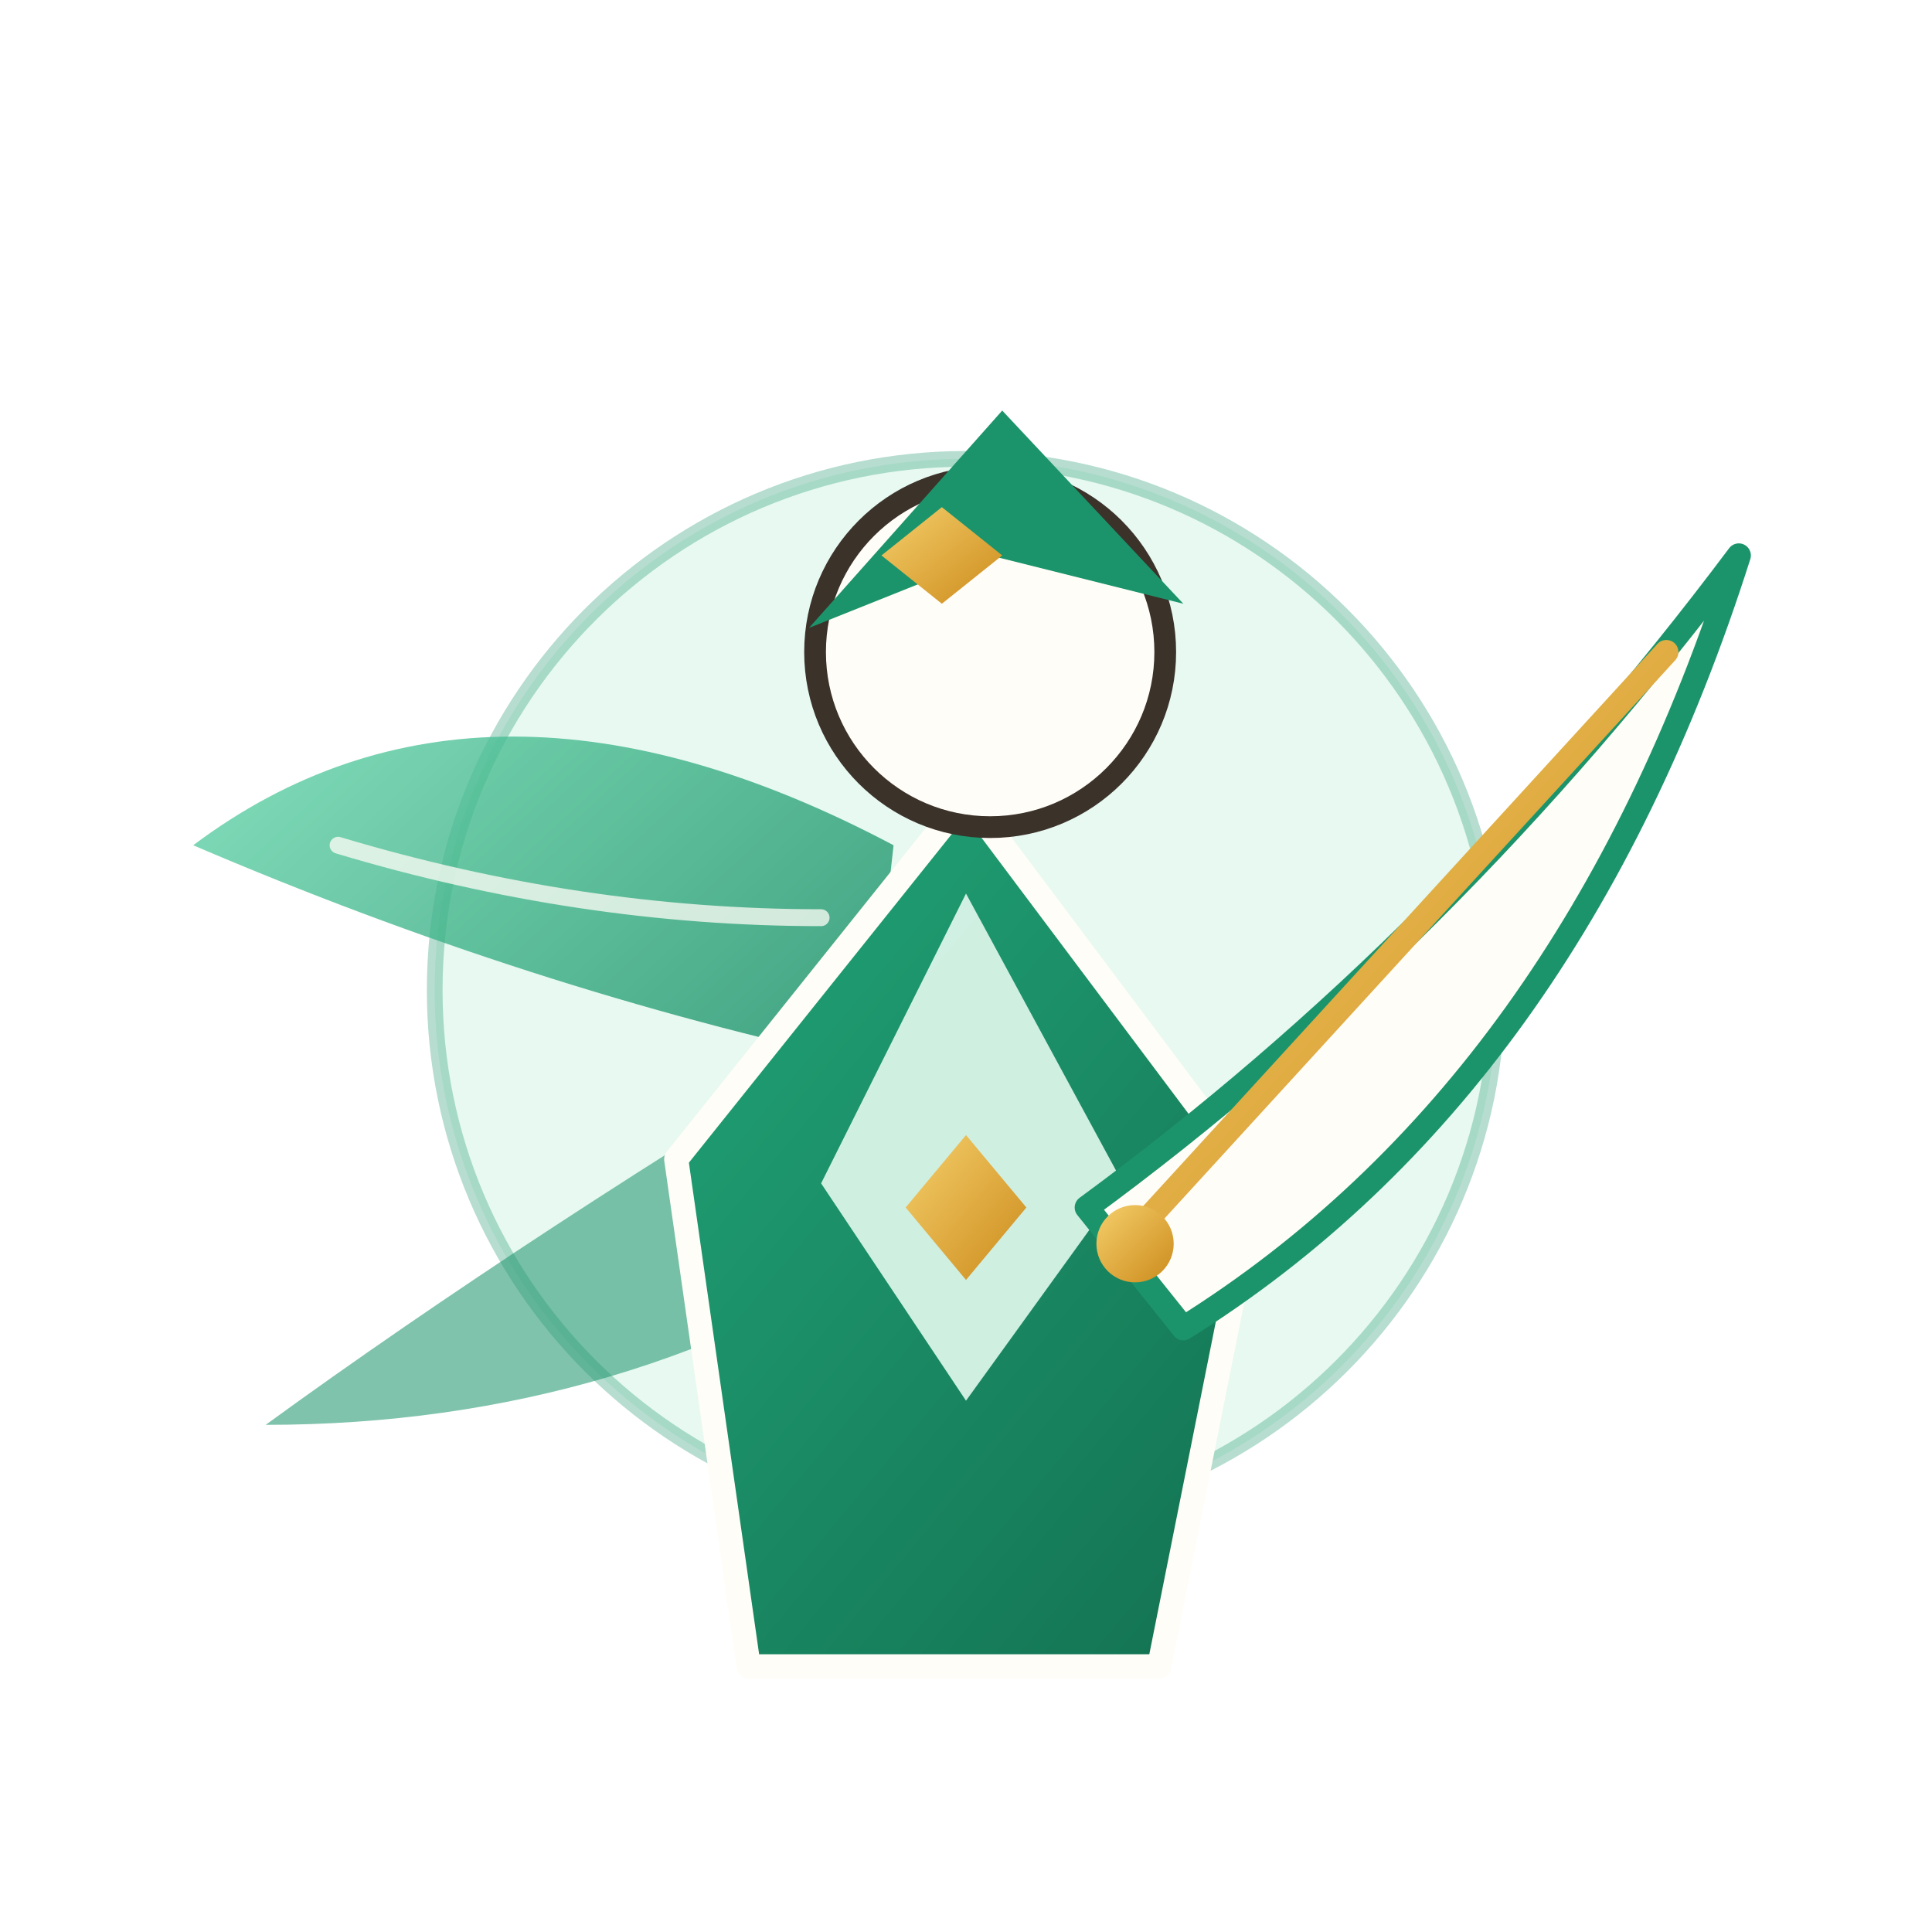
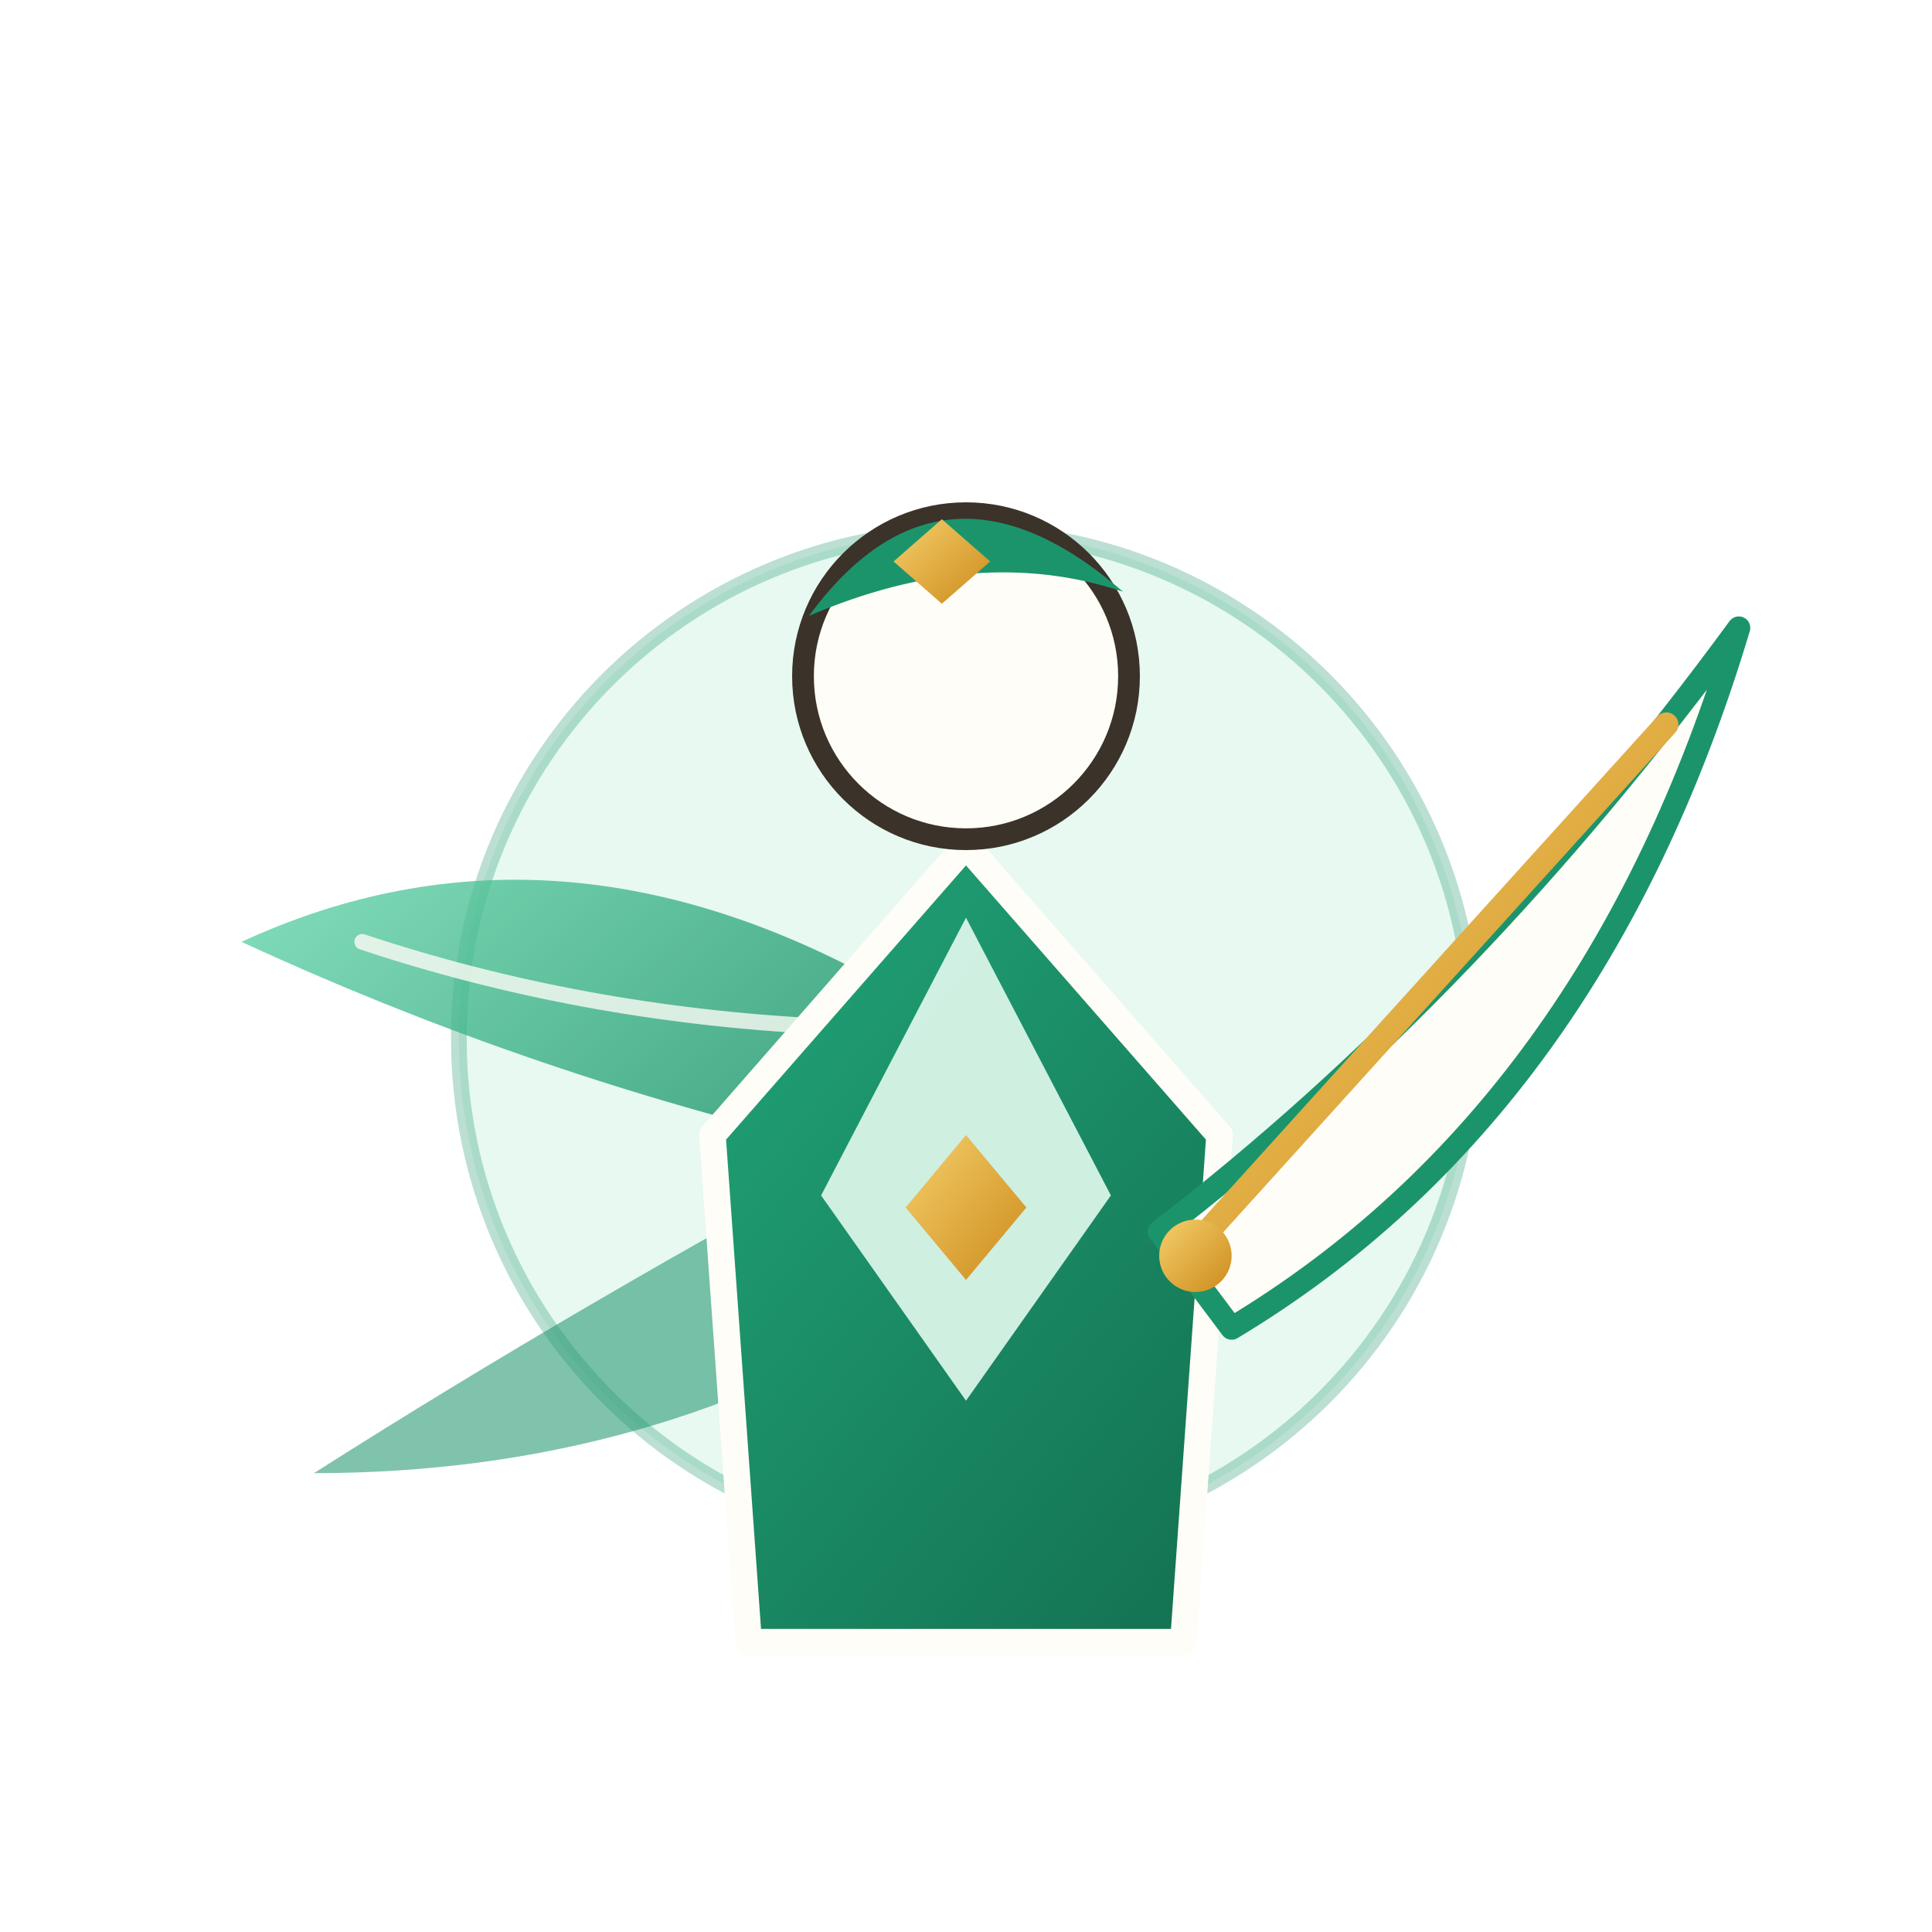
- <svg xmlns="http://www.w3.org/2000/svg" viewBox="0 0 160 160" data-foot="80,140">
+ <svg xmlns="http://www.w3.org/2000/svg" viewBox="0 0 160 160" data-foot="80,136">
  <defs>
    <linearGradient id="ann_body" x1="0" y1="0" x2="0.8" y2="1">
      <stop offset="0%" stop-color="#22A679" />
      <stop offset="100%" stop-color="#147554" />
    </linearGradient>
    <linearGradient id="ann_rib" x1="0" y1="0" x2="1" y2="0.5">
      <stop offset="0%" stop-color="#5FD4A8" />
      <stop offset="100%" stop-color="#1C946B" />
    </linearGradient>
    <linearGradient id="ann_gold" x1="0" y1="0" x2="1" y2="1">
      <stop offset="0%" stop-color="#F5CF6B" />
      <stop offset="100%" stop-color="#CC8B1C" />
    </linearGradient>
+     <clipPath id="ann_tc">
+       <path d="M 80 70 L 101 94 L 98 136 L 62 136 L 59 94 Z" />
+     </clipPath>
+     <clipPath id="ann_hc">
+       <circle cx="80" cy="56" r="13.5" />
+     </clipPath>
  </defs>
-   <g id="bone_back_hair" data-pivot="80,82">
-     <circle cx="80" cy="82" r="44" fill="#DEF7EC" fill-opacity="0.72" stroke="#1C946B" stroke-width="1.3" stroke-opacity="0.32" />
+   <g id="bone_back_hair" data-pivot="80,86">
+     <circle cx="80" cy="86" r="42" fill="#DEF7EC" fill-opacity="0.72" stroke="#1C946B" stroke-width="1.3" stroke-opacity="0.30" />
  </g>
-   <g id="bone_cape_back" data-pivot="74,84">
-     <path d="M 74 70 Q 40 52 16 70 Q 44 82 72 88 Z" fill="url(#ann_rib)" opacity="0.78" />
-     <path d="M 74 84 Q 44 102 22 118 Q 52 118 76 102 Z" fill="#1C946B" opacity="0.56" />
-     <path d="M 28 70 Q 48 76 68 76" fill="none" stroke="#FFFDF7" stroke-width="1.4" stroke-linecap="round" opacity="0.75" />
+   <g id="bone_cape_back" data-pivot="70,82">
+     <path d="M 74 82 Q 46 66 20 78 Q 46 90 74 96 Z" fill="url(#ann_rib)" opacity="0.78" />
+     <path d="M 74 94 Q 48 108 26 122 Q 54 122 76 108 Z" fill="#1C946B" opacity="0.56" />
+     <path d="M 30 78 Q 48 84 68 85" fill="none" stroke="#FFFDF7" stroke-width="1.3" stroke-linecap="round" opacity="0.78" />
  </g>
-   <g id="bone_torso" data-pivot="80,114">
-     <polygon points="80,66 104,98 96,138 62,138 56,96" fill="url(#ann_body)" stroke="#FFFDF7" stroke-width="2.0" stroke-linejoin="round" />
-     <polygon points="80,74 93,98 80,116 68,98" fill="#DEF7EC" opacity="0.92" />
-     <path d="M 62 128 L 96 128" stroke="url(#ann_gold)" stroke-width="2.2" stroke-linecap="round" opacity="0.85" />
-     <polygon points="80,94 85,100 80,106 75,100" fill="url(#ann_gold)" />
+   <g id="bone_torso" data-pivot="80,136">
+     <path d="M 80 70 L 101 94 L 98 136 L 62 136 L 59 94 Z" fill="url(#ann_body)" />
+     <g clip-path="url(#ann_tc)">
+       <polygon points="80,76 92,99 80,116 68,99" fill="#DEF7EC" opacity="0.92" />
+       <polygon points="80,94 85,100 80,106 75,100" fill="url(#ann_gold)" />
+       <line x1="58" y1="126" x2="102" y2="126" stroke="url(#ann_gold)" stroke-width="2.2" opacity="0.88" />
+     </g>
+     <path d="M 80 70 L 101 94 L 98 136 L 62 136 L 59 94 Z" fill="none" stroke="#FFFDF7" stroke-width="2.2" stroke-linejoin="round" />
  </g>
-   <g id="bone_head" data-pivot="80,66">
-     <circle cx="82" cy="54" r="14.5" fill="#FFFDF7" stroke="#3B322A" stroke-width="1.8" />
-     <path d="M 67 52 L 83 34 L 98 50 L 82 46 Z" fill="#1C946B" />
-     <polygon points="78,42 83,46 78,50 73,46" fill="url(#ann_gold)" />
+   <g id="bone_head" data-pivot="80,68">
+     <circle cx="80" cy="56" r="13.5" fill="#FFFDF7" stroke="#3B322A" stroke-width="1.8" />
+     <path d="M 67 51 Q 78 36 93 49 Q 81 45 67 51 Z" fill="#1C946B" />
+     <polygon points="78,43 82,46.5 78,50 74,46.5" fill="url(#ann_gold)" />
  </g>
-   <g id="bone_weapon" data-pivot="92,102">
-     <path d="M 90 100 Q 120 78 144 46 Q 130 90 98 110 Z" fill="#FFFDF7" stroke="#1C946B" stroke-width="2.0" stroke-linejoin="round" />
-     <line x1="95" y1="101" x2="138" y2="54" stroke="url(#ann_gold)" stroke-width="2.0" stroke-linecap="round" />
-     <circle cx="94" cy="103" r="3.2" fill="url(#ann_gold)" />
+   <g id="bone_weapon" data-pivot="98,102">
+     <path d="M 96 102 Q 122 82 144 52 Q 132 92 102 110 Z" fill="#FFFDF7" stroke="#1C946B" stroke-width="1.9" stroke-linejoin="round" />
+     <line x1="100" y1="102" x2="138" y2="60" stroke="url(#ann_gold)" stroke-width="2.0" stroke-linecap="round" />
+     <circle cx="99" cy="104" r="3.0" fill="url(#ann_gold)" />
  </g>
</svg>
